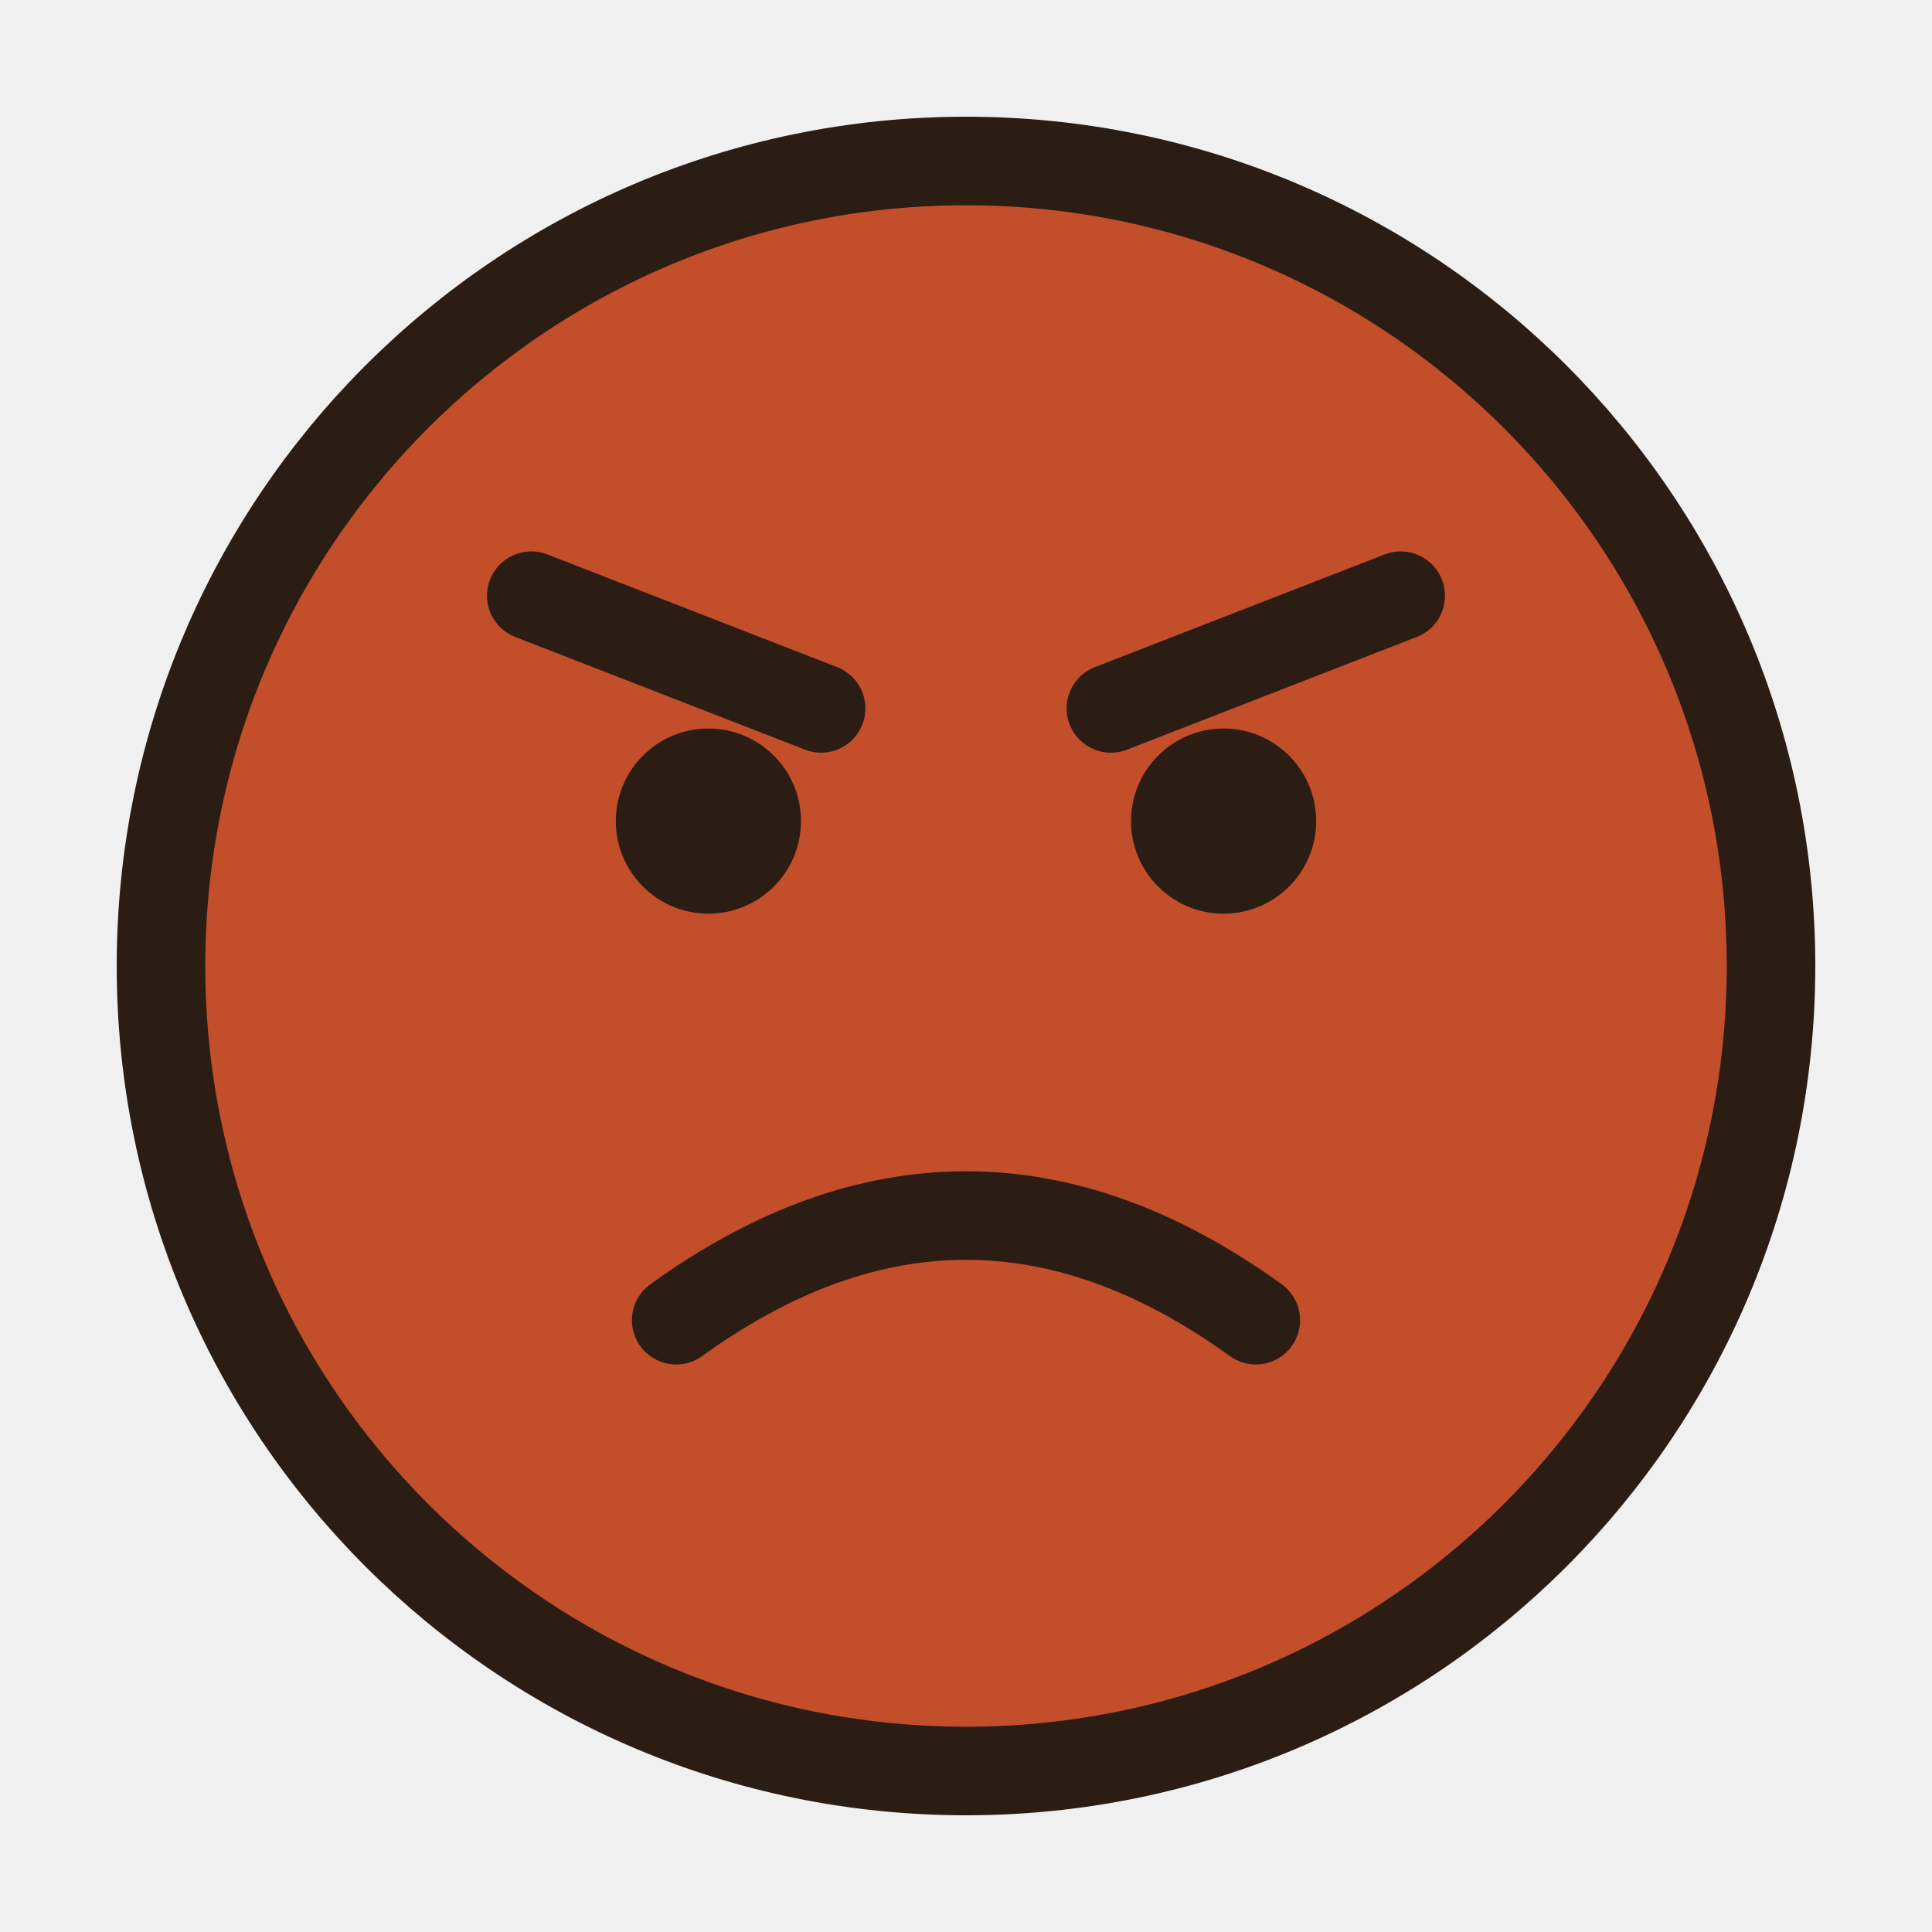
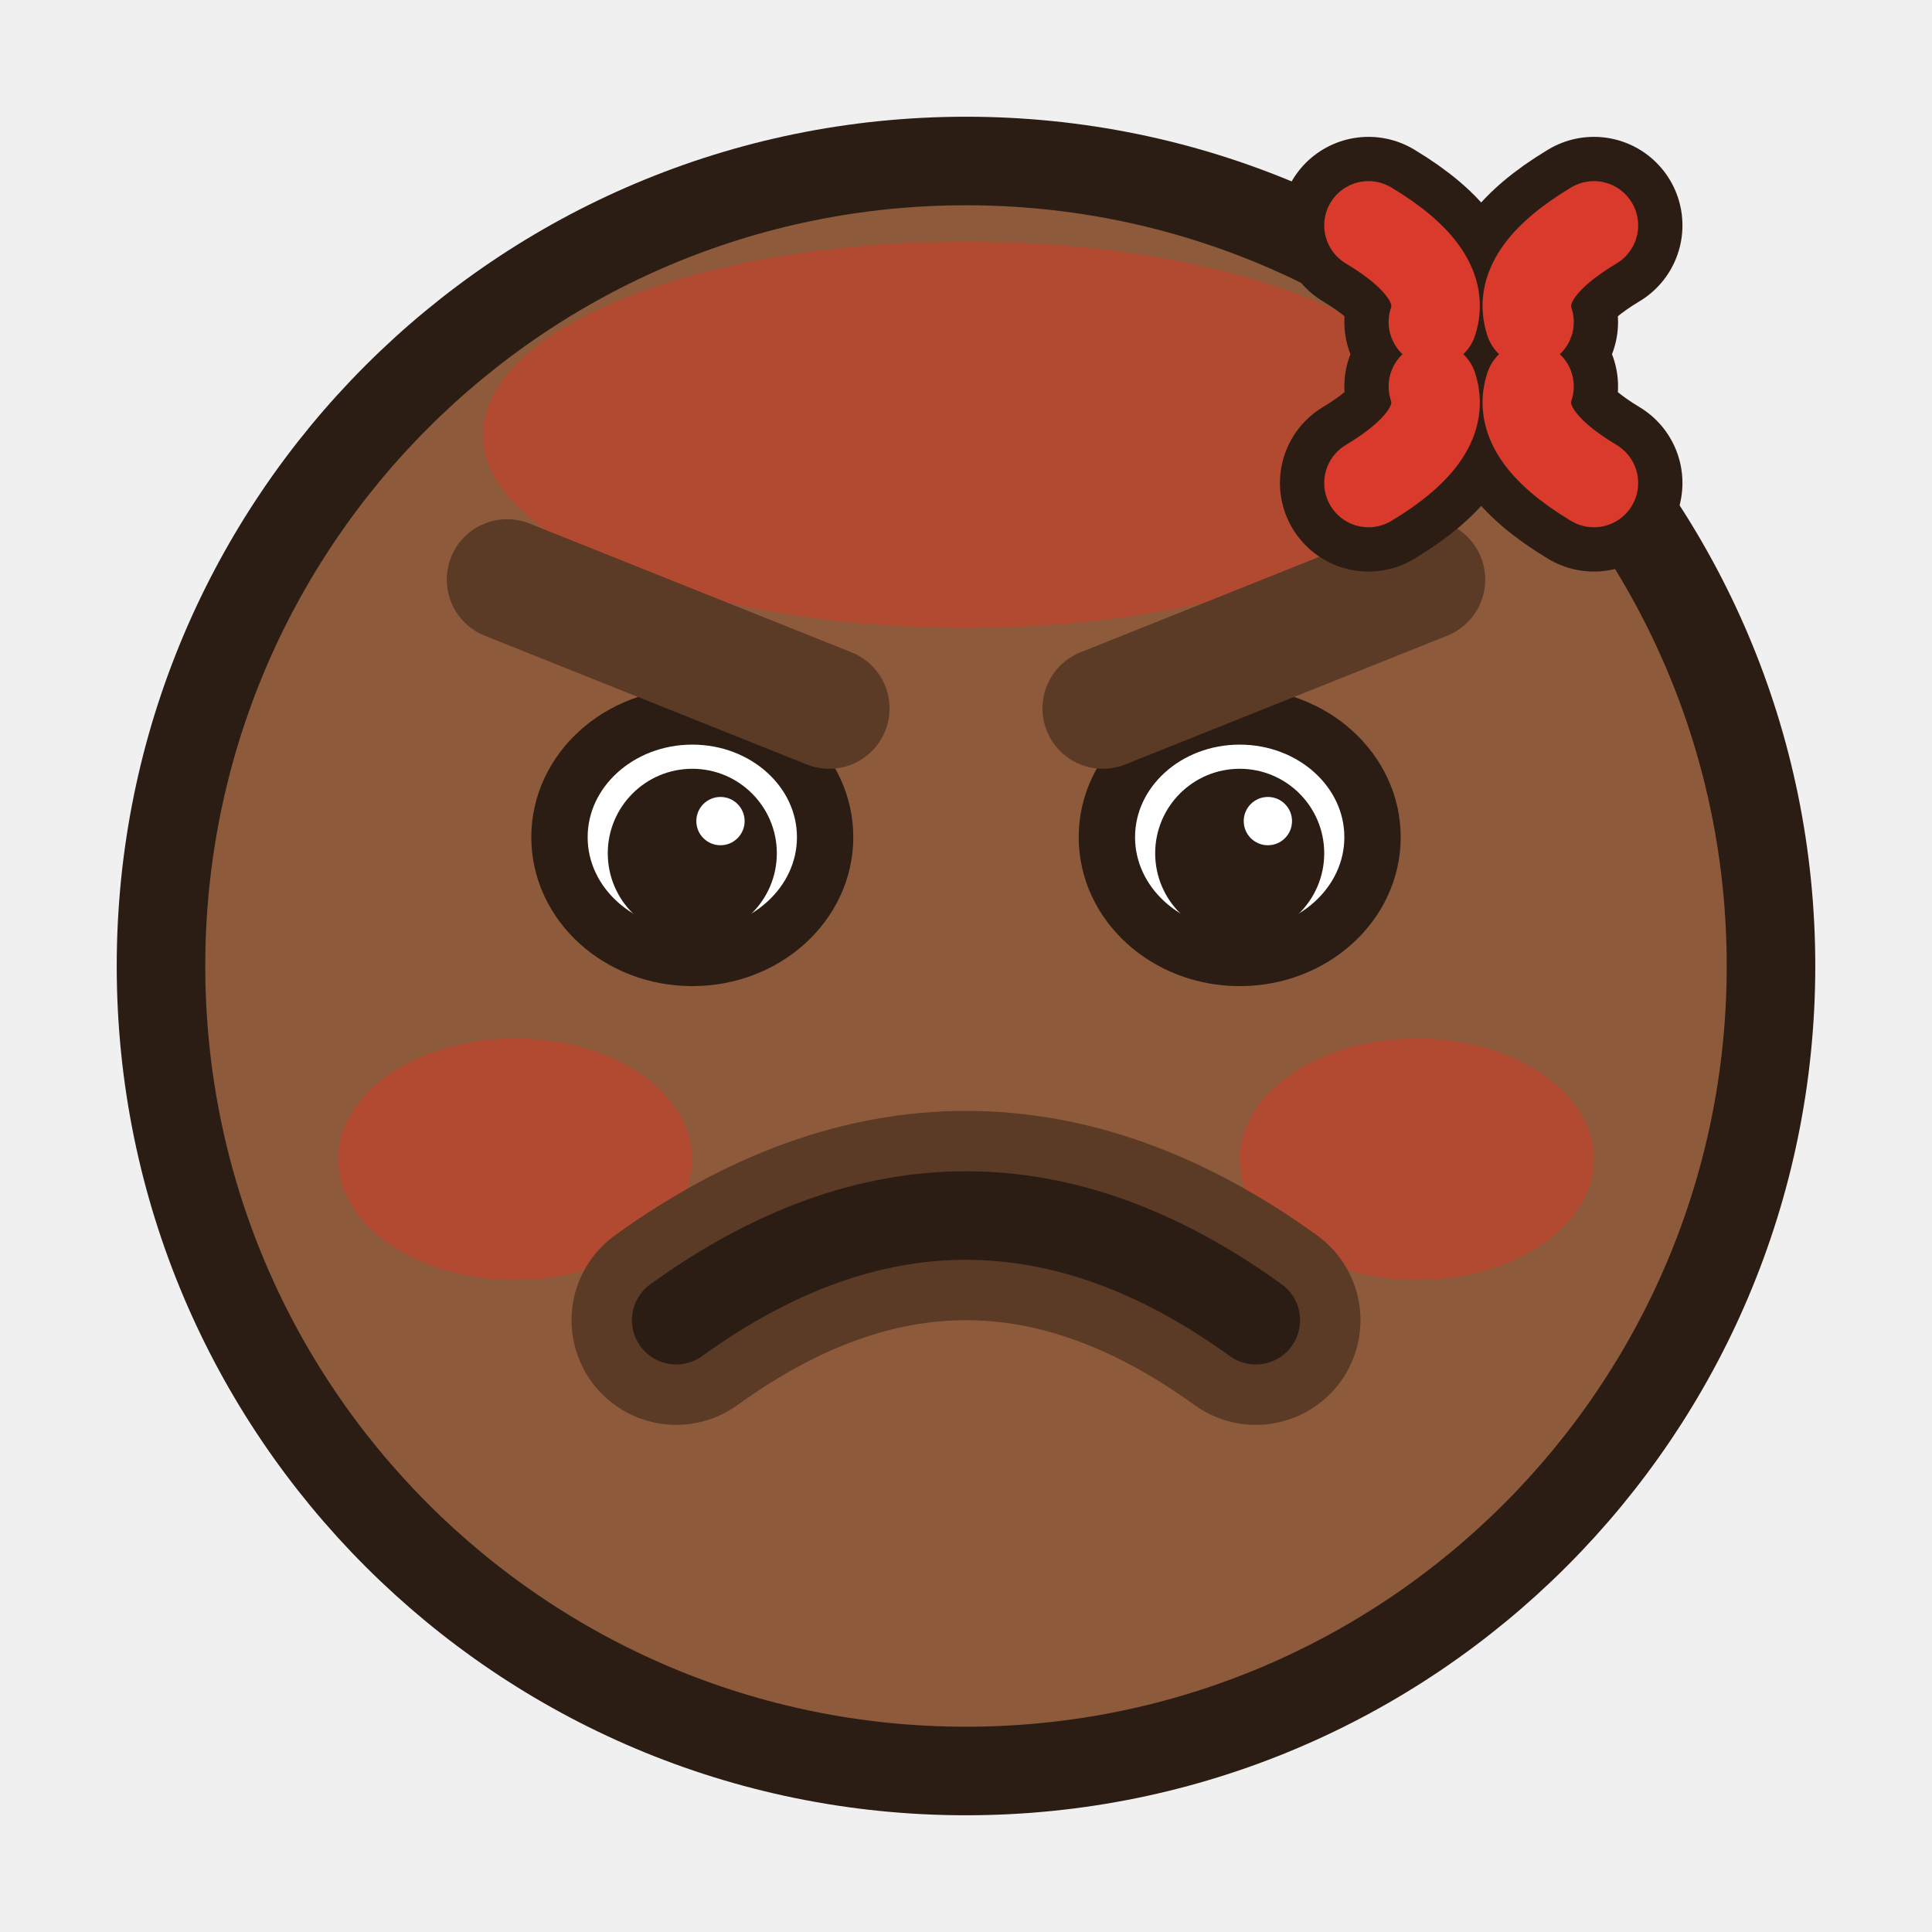
<svg xmlns="http://www.w3.org/2000/svg" width="24" height="24" viewBox="0 0 24 24" fill="none" stroke="currentColor" stroke-width="1.75" stroke-linecap="round" stroke-linejoin="round" class="afroicon afroicon-emoji-visage-furieux">
-   <circle cx="12" cy="12" r="10" fill="#C24E2A" stroke="#2B1D14" stroke-width="1.1" />
-   <circle cx="8.8" cy="10.2" r="1.15" fill="#2B1D14" stroke="none" />
-   <circle cx="15.2" cy="10.2" r="1.15" fill="#2B1D14" stroke="none" />
-   <path d="M6.6 7.4L10.2 8.8" fill="none" stroke="#2B1D14" stroke-width="1.1" />
-   <path d="M17.4 7.4L13.8 8.8" fill="none" stroke="#2B1D14" stroke-width="1.1" />
+   <circle cx="12" cy="12" r="10" fill="#8D5A3B" stroke="#2B1D14" stroke-width="1.1" />
+   <ellipse cx="12" cy="5.4" rx="6" ry="2.4" fill="rgba(217,58,43,0.5)" stroke="none" />
+   <ellipse cx="6.4" cy="14.4" rx="2.2" ry="1.5" fill="rgba(217,58,43,0.5)" stroke="none" />
+   <ellipse cx="17.6" cy="14.4" rx="2.2" ry="1.5" fill="rgba(217,58,43,0.5)" stroke="none" />
+   <ellipse cx="8.6" cy="10.4" rx="1.65" ry="1.5" fill="#FFFFFF" stroke="#2B1D14" stroke-width="0.7" />
+   <circle cx="8.6" cy="10.6" r="1.05" fill="#2B1D14" stroke="none" />
+   <circle cx="8.95" cy="10.2" r="0.3" fill="#FFFFFF" stroke="none" />
+   <ellipse cx="15.4" cy="10.4" rx="1.65" ry="1.5" fill="#FFFFFF" stroke="#2B1D14" stroke-width="0.7" />
+   <circle cx="15.4" cy="10.6" r="1.05" fill="#2B1D14" stroke="none" />
+   <circle cx="15.75" cy="10.2" r="0.3" fill="#FFFFFF" stroke="none" />
+   <path d="M6.3 7.2L10.3 8.8" fill="none" stroke="#5B3A26" stroke-width="1.5" />
+   <path d="M17.7 7.2L13.7 8.8" fill="none" stroke="#5B3A26" stroke-width="1.5" />
+   <path d="M8.4 16.4Q12 13.8 15.6 16.4" fill="none" stroke="#5B3A26" stroke-width="2.6" />
  <path d="M8.4 16.4Q12 13.8 15.6 16.4" fill="none" stroke="#2B1D14" stroke-width="1.1" />
+   <path d="M17 2.8Q18 3.4 17.8 4M19 4Q18.8 3.4 19.8 2.8M17 6Q18 5.4 17.8 4.8M19 4.8Q18.8 5.4 19.8 6" fill="none" stroke="#2B1D14" stroke-width="2.2" />
+   <path d="M17 2.8Q18 3.4 17.8 4M19 4Q18.8 3.4 19.8 2.8M17 6Q18 5.4 17.8 4.8M19 4.8Q18.8 5.4 19.8 6" fill="none" stroke="#D93A2B" stroke-width="1.1" />
</svg>
